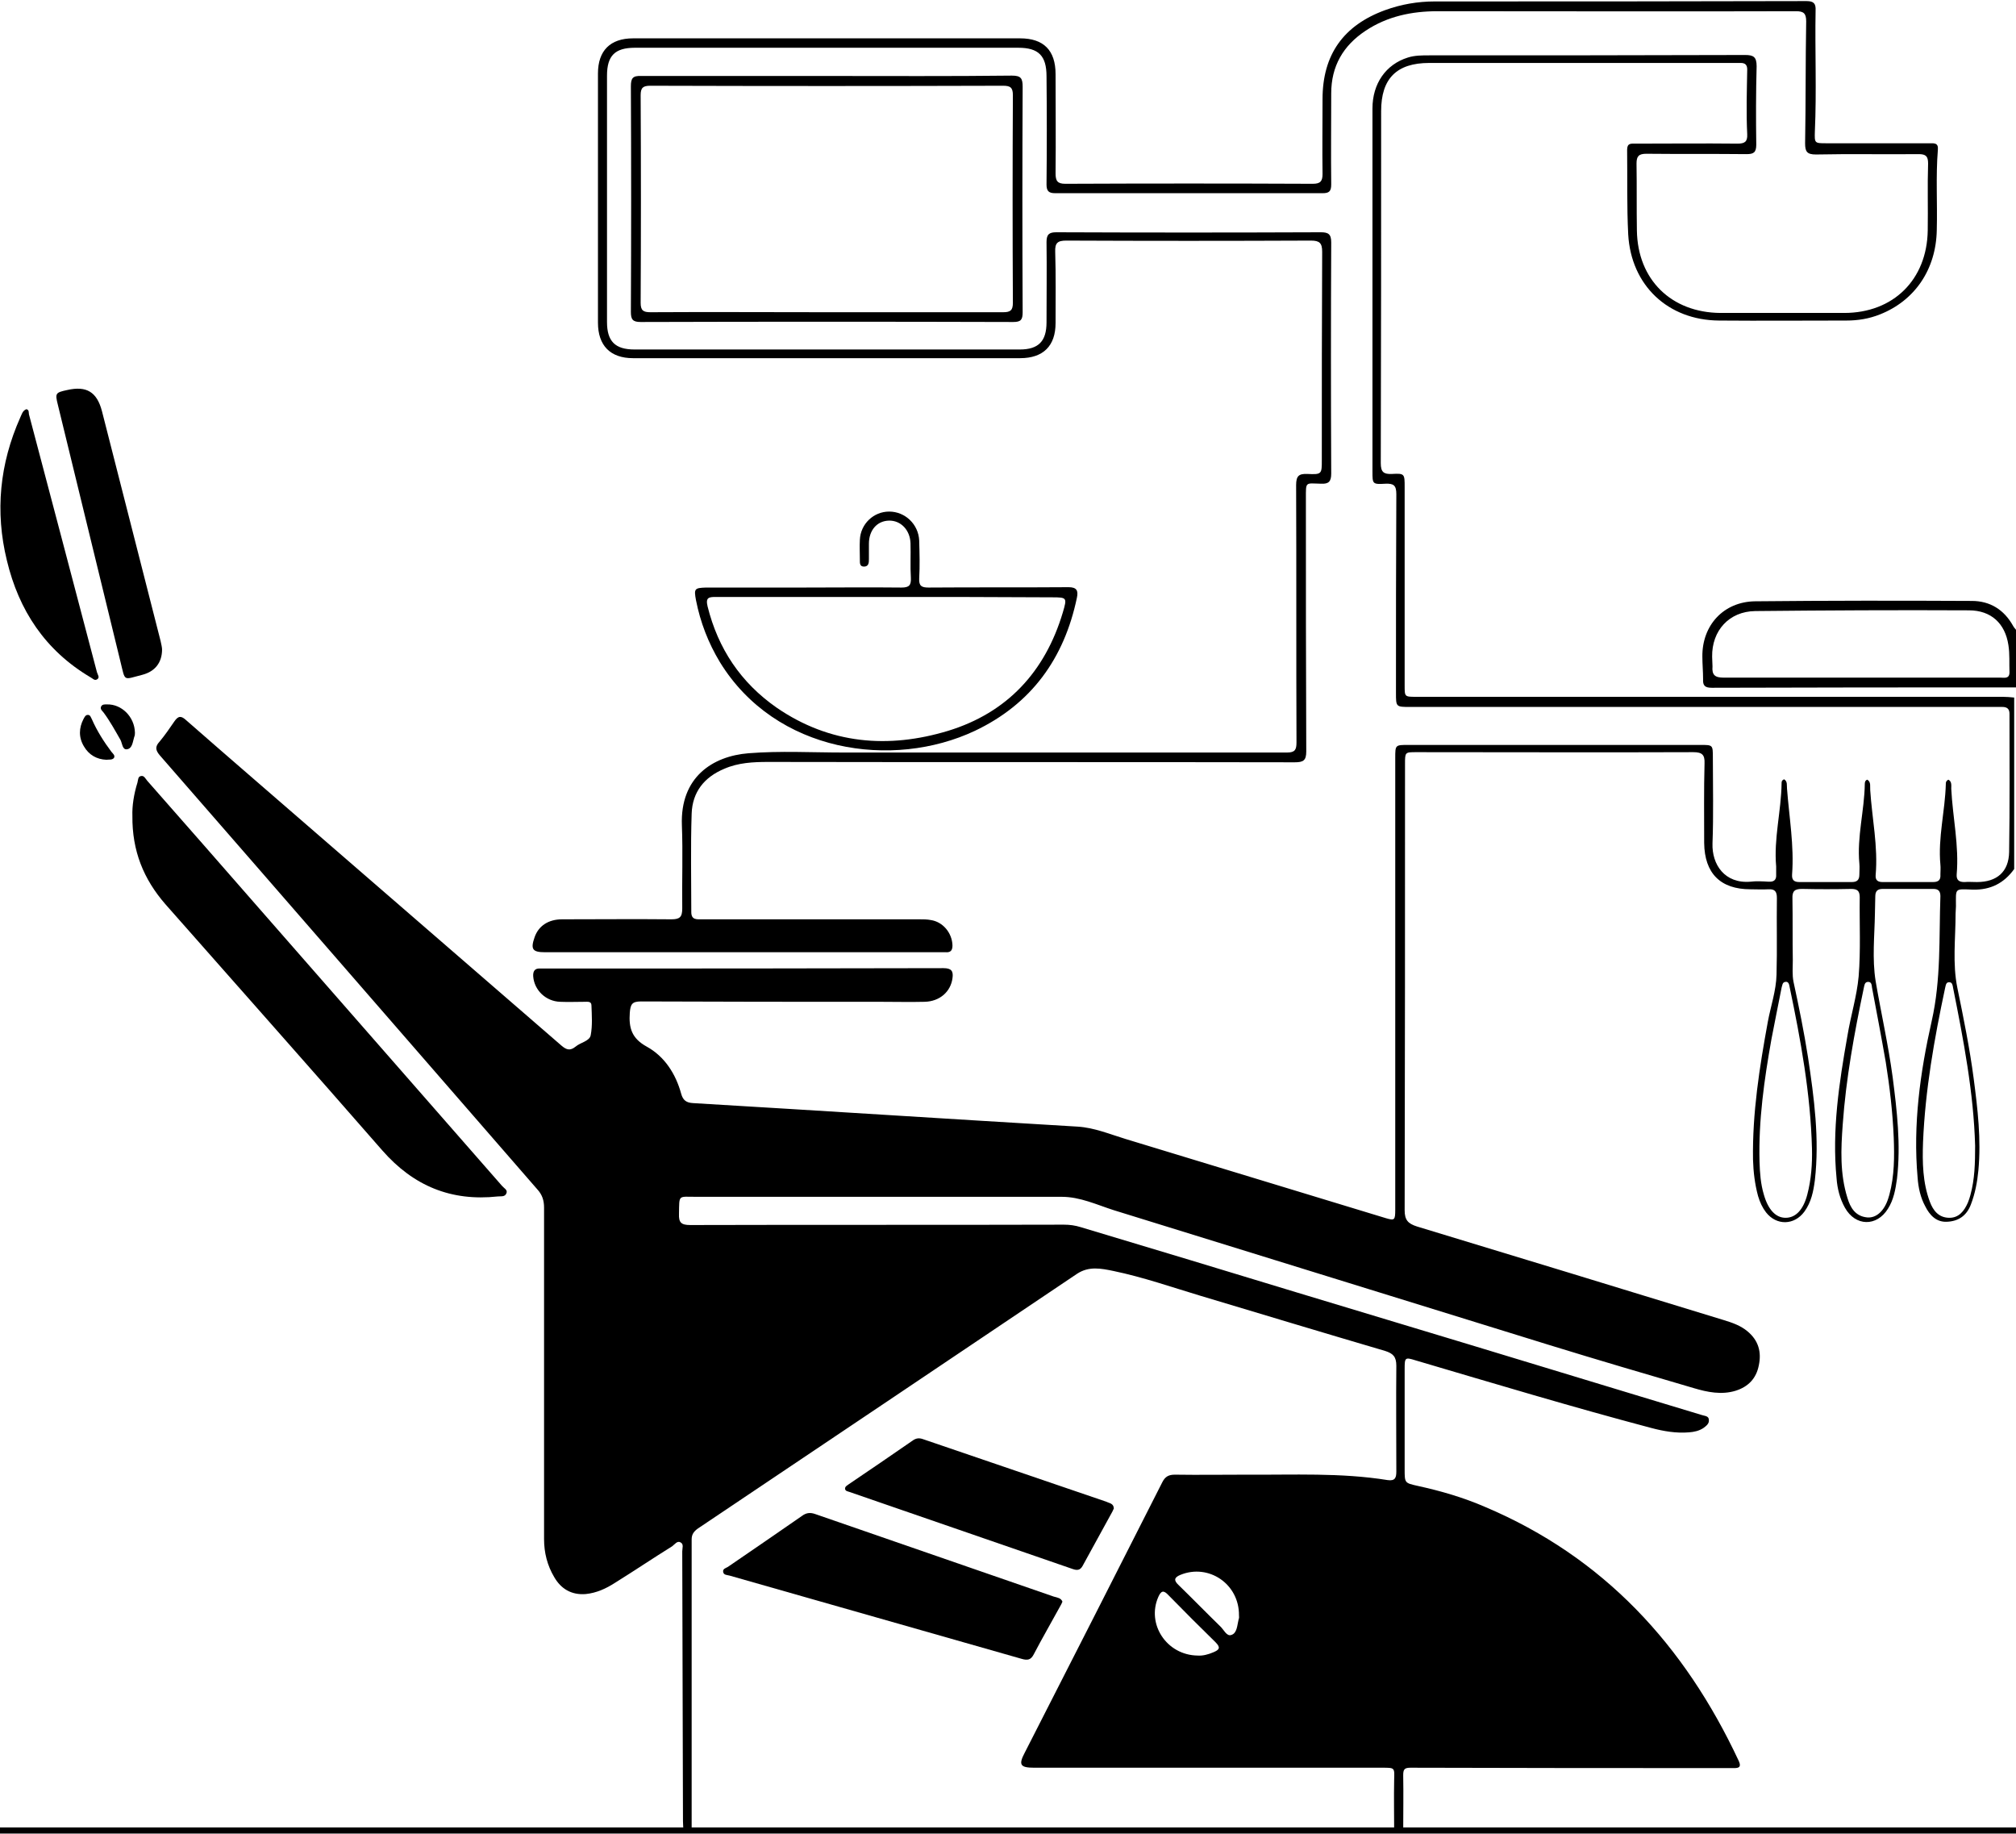
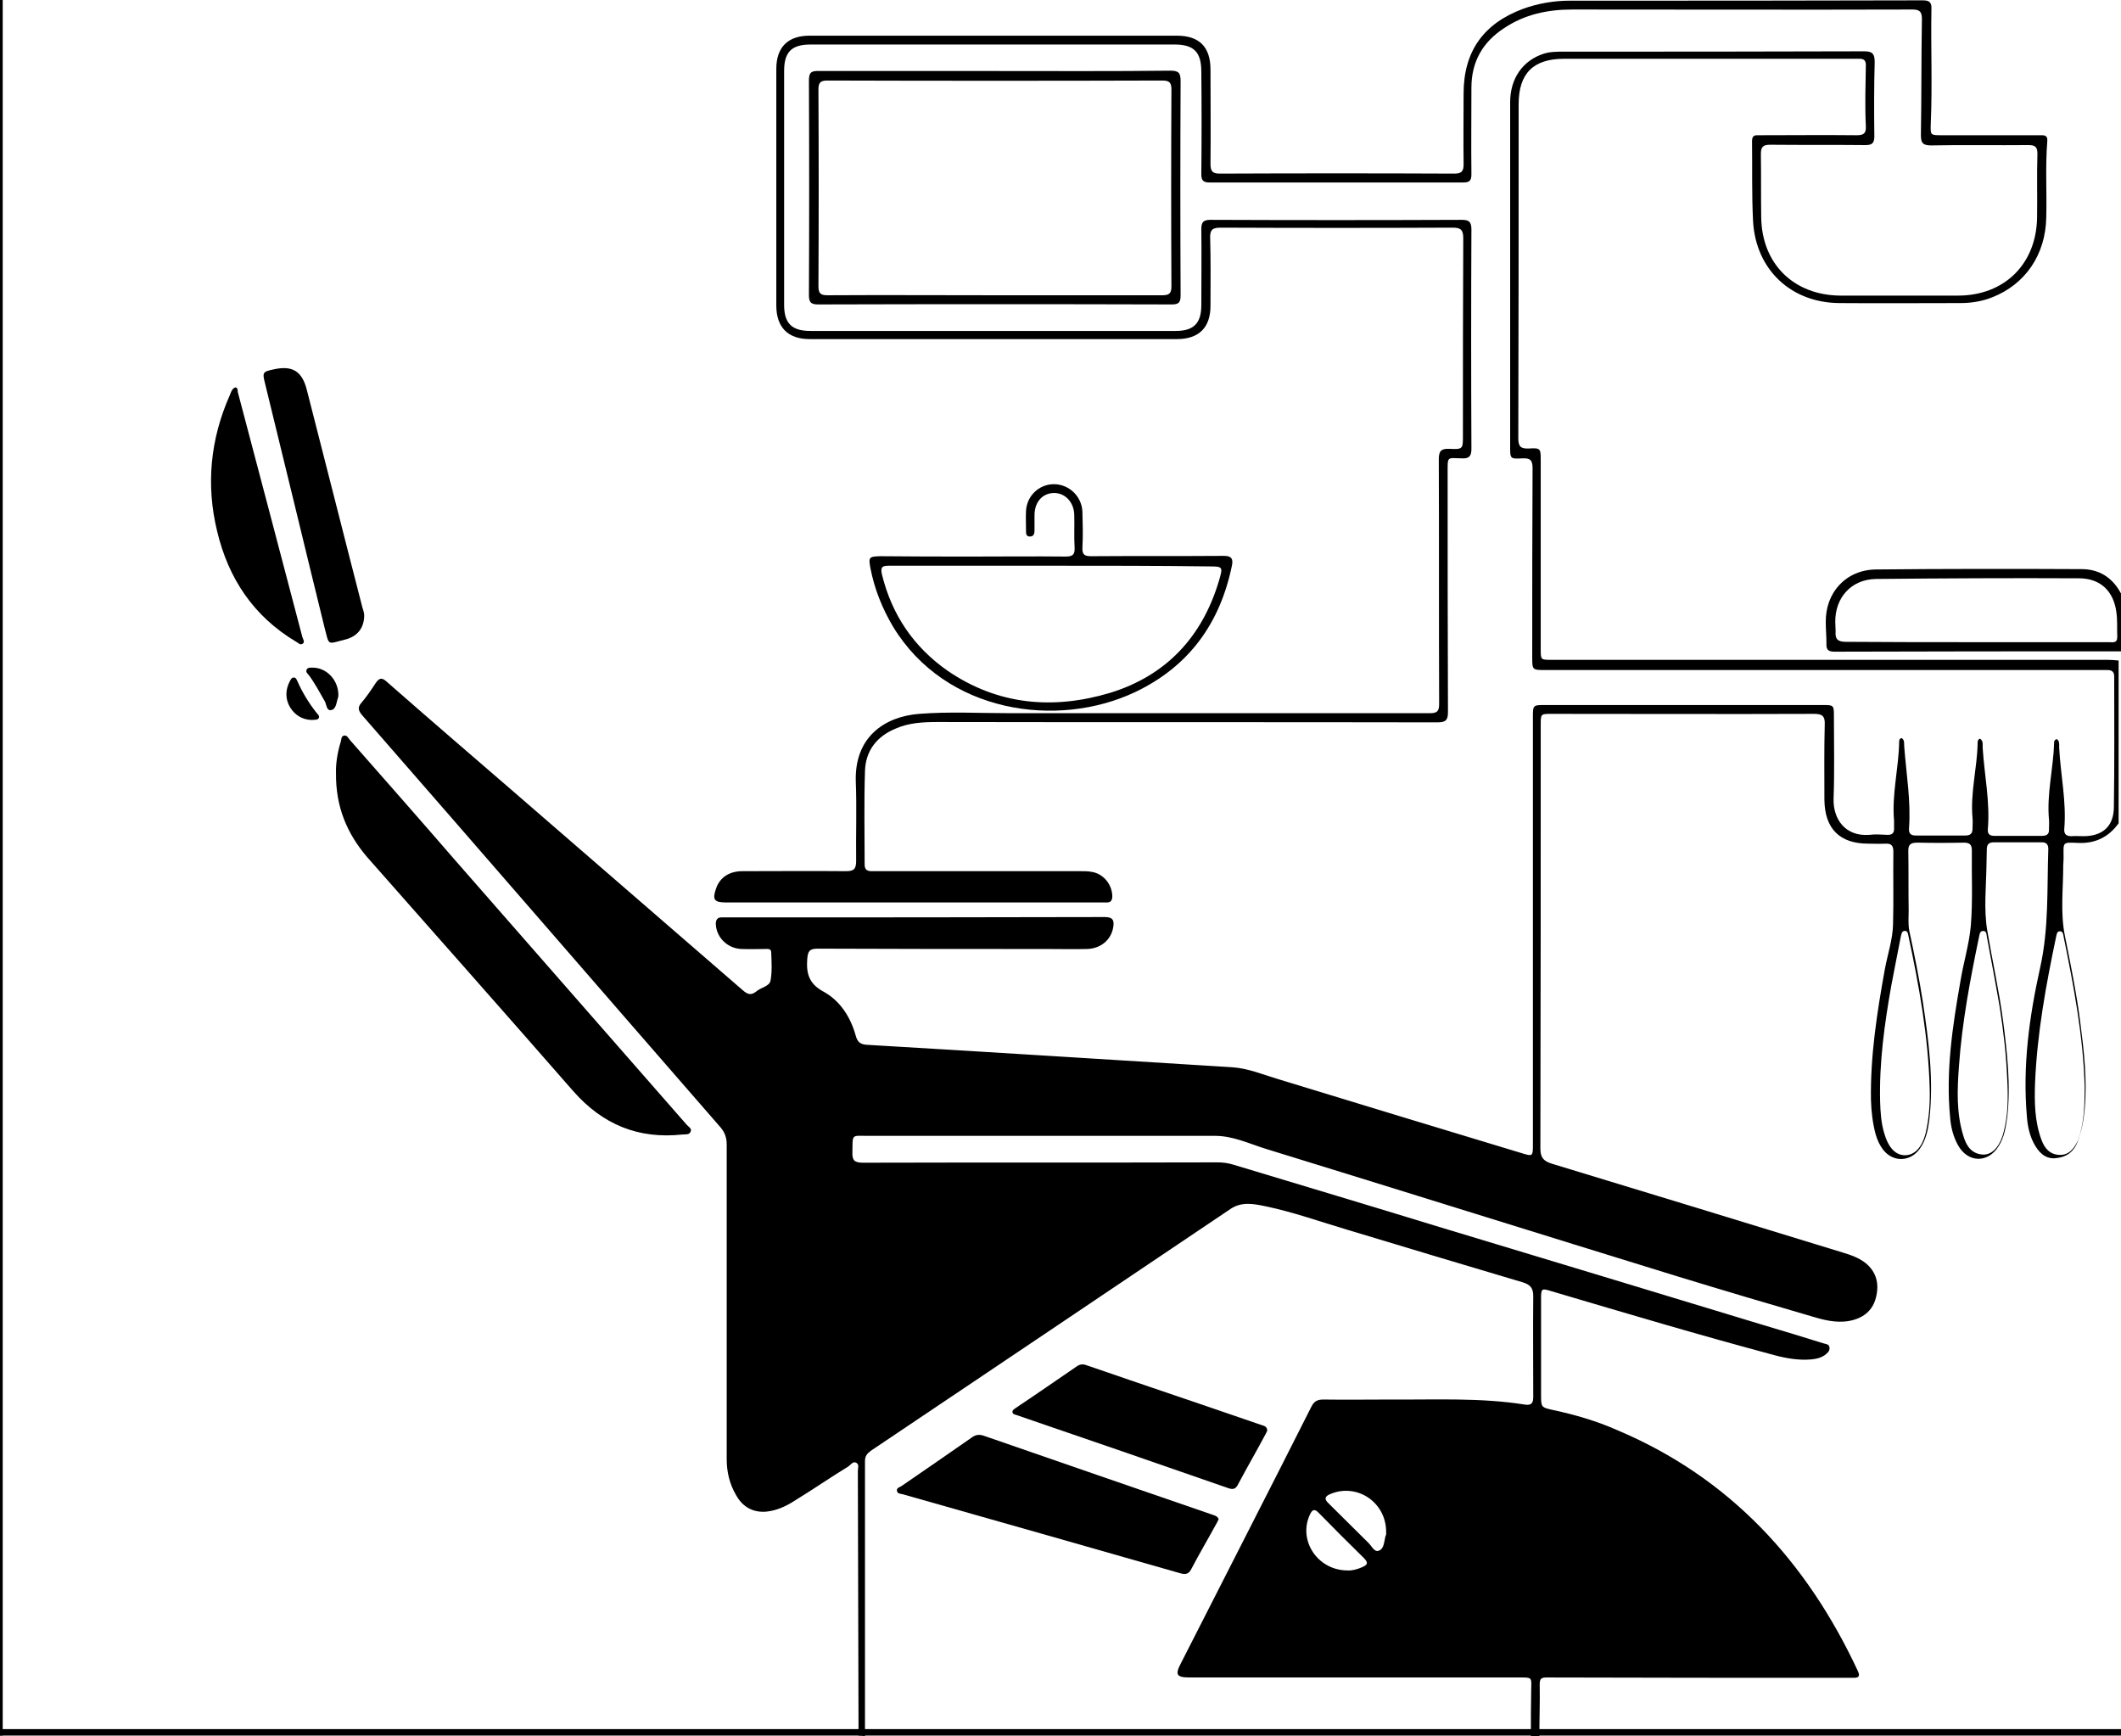
- <svg xmlns="http://www.w3.org/2000/svg" version="1.1" id="Isolation_Mode" x="0px" y="0px" viewBox="0 0 557.3 506.8" style="enable-background:new 0 0 557.3 506.8;" xml:space="preserve">
+ <svg xmlns="http://www.w3.org/2000/svg" version="1.1" id="Isolation_Mode" x="0px" y="0px" viewBox="0 0 624.3 510.8" style="enable-background:new 0 0 624.3 510.8;" xml:space="preserve">
  <g>
    <g>
      <g>
-         <path d="M189,506.4c-0.1-1-0.2-2-0.2-3c-0.1-24.9-0.1-49.7-0.2-74.6c0-0.9,0.5-2-0.5-2.5c-0.9-0.5-1.6,0.6-2.3,1.1     c-5.3,3.3-10.5,6.8-15.8,10.1c-2.5,1.6-5.1,2.8-8.1,3.1c-3.9,0.3-6.8-1.4-8.7-4.7c-1.9-3.2-2.8-6.7-2.8-10.5c0-30.5,0-61,0-91.6     c0-2-0.5-3.6-1.9-5.1c-34.8-40-69.5-80-104.3-119.9c-1.2-1.4-1.4-2.4-0.1-3.8c1.5-1.8,2.8-3.7,4.1-5.6c1.1-1.6,1.9-1.6,3.3-0.3     c12.1,10.6,24.2,21,36.4,31.6c22.4,19.4,44.9,38.9,67.3,58.3c1.4,1.2,2.4,1.5,3.9,0.3c1.4-1.2,3.9-1.5,4.2-3.2     c0.5-2.6,0.3-5.5,0.2-8.2c0-1.2-1.1-1-1.9-1c-2.2,0-4.5,0.1-6.7,0c-4-0.1-7.2-3.2-7.5-7c-0.1-1.4,0.4-2.3,1.9-2.2     c0.7,0,1.5,0,2.2,0c36.4,0,72.9,0,109.3-0.1c2.2,0,2.8,0.8,2.5,2.8c-0.5,3.7-3.5,6.4-7.7,6.5c-4,0.1-8,0-12,0     c-22.1,0-44.2,0-66.4-0.1c-2.5,0-2.9,0.8-3.1,3.1c-0.3,4.2,0.5,7.1,4.7,9.4c4.9,2.7,8,7.5,9.5,13c0.5,1.8,1.4,2.5,3.3,2.6     c35.4,2.1,70.9,4.4,106.3,6.5c4.7,0.3,8.9,2.1,13.2,3.4c24,7.3,48,14.6,72,21.9c2.4,0.7,2.6,0.6,2.6-2.4c0-41.6,0-83.2,0-124.8     c0-3.6,0-3.6,3.6-3.6c26.9,0,53.9,0,80.8,0c3.4,0,3.4,0,3.4,3.5c0,7.9,0.2,15.8-0.1,23.7c-0.2,5.9,3.4,11.2,10.5,10.6     c1.6-0.2,3.3-0.1,5,0c1.5,0.1,2.2-0.5,2.1-2c0-0.7,0-1.5,0-2.2c-0.7-7.7,1.4-15.3,1.5-23c0-0.4,0-0.8,0.7-1.1     c1,0.6,0.7,1.7,0.8,2.6c0.6,7.9,2,15.8,1.4,23.7c-0.1,1.5,0.5,2.1,2,2.1c4.8,0,9.6,0,14.5,0c1.5,0,2.1-0.6,2.1-2.1c0-1,0.1-2,0-3     c-0.7-7.4,1.4-14.7,1.5-22c0-0.5,0.1-1,0.7-1.2c1.1,0.7,0.7,1.9,0.8,2.9c0.5,7.8,2.2,15.6,1.5,23.5c-0.1,1.4,0.6,1.9,1.9,1.9     c4.7,0,9.3,0,14,0c1.6,0,2.1-0.7,2-2.1c0-0.9,0.1-1.8,0-2.7c-0.7-7.5,1.3-14.8,1.5-22.3c0-0.4,0-0.8,0.7-1.2     c1,0.5,0.8,1.6,0.8,2.5c0.4,7.9,2.2,15.8,1.5,23.7c-0.1,1.5,0.6,2.1,2.1,2.1c1.2-0.1,2.3,0,3.5,0c5.5,0,8.8-2.8,8.9-8.3     c0.2-12.7,0.1-25.4,0.1-38.2c0-1.4-0.7-1.9-2-1.9c-1,0-2,0-3,0c-53.6,0-107.1,0-160.7,0c-3.9,0-3.9,0-3.9-3.9     c0-18.3,0-36.6,0.1-54.9c0-2.4-0.7-3-3-2.9c-3.6,0.2-3.6,0.1-3.6-3.4c0-33.4,0-66.9,0-100.3c0-6.9,3.7-12.2,9.8-14.1     c1.9-0.6,3.9-0.6,5.9-0.6c29.1,0,58.2,0,87.3-0.1c2.3,0,3.2,0.5,3.2,3.1c-0.2,7.2-0.2,14.5-0.1,21.7c0,2.2-0.8,2.6-2.7,2.6     c-9.2-0.1-18.5,0-27.7-0.1c-2.1,0-2.7,0.7-2.7,2.7c0.1,6.2,0,12.3,0.1,18.5c0.2,13.6,9.5,22.7,23.1,22.8c11.4,0,22.8,0,34.2,0     c13.6,0,22.9-9.2,23.1-22.8c0.1-6.2-0.1-12.3,0.1-18.5c0-2-0.6-2.6-2.6-2.6c-9.5,0.1-19-0.1-28.4,0.1c-2.5,0-3-0.8-3-3.1     c0.2-11.2,0.1-22.4,0.3-33.7c0-2.2-0.7-2.8-2.8-2.8c-33,0.1-66,0-99.1,0c-7.1,0-13.9,1.4-19.9,5.4c-6.2,4.1-9.5,9.8-9.5,17.3     c0,8.4-0.1,16.8,0,25.2c0,1.9-0.6,2.4-2.4,2.4c-24.6,0-49.2,0-73.9,0c-1.8,0-2.4-0.6-2.4-2.4c0.1-10,0.1-20,0-29.9     c0-5.7-2.2-7.9-7.8-7.9c-35.3,0-70.7,0-106,0c-5.5,0-7.7,2.2-7.7,7.7c0,22.7,0,45.4,0,68.1c0,5.3,2.2,7.6,7.6,7.6     c35.5,0,71,0,106.5,0c5.2,0,7.4-2.3,7.4-7.5c0-7.4,0.1-14.8,0-22.2c0-2.1,0.7-2.7,2.7-2.7c24.4,0.1,48.7,0.1,73.1,0     c2.1,0,2.9,0.5,2.9,2.8c-0.1,21.3-0.1,42.6,0,63.9c0,2.2-0.7,2.9-2.8,2.8c-4.4-0.1-4.2-0.7-4.2,4.1c0,23.3,0,46.6,0.1,69.9     c0,2.5-0.8,3-3.2,3c-48.5-0.1-97,0-145.5-0.1c-4.2,0-8.3,0.2-12.2,1.9c-5.5,2.3-8.8,6.4-9,12.4c-0.3,9.1-0.1,18.1-0.1,27.2     c0,2.2,1.5,2,2.9,2c20,0,40.1,0,60.1,0c1.1,0,2.2,0,3.2,0.2c3.4,0.5,5.9,3.6,6,7c0,1.4-0.5,2-1.9,1.9c-1.2,0-2.5,0-3.7,0     c-35.7,0-71.4,0-107,0c-3.5,0-4.1-0.8-2.9-4.2c1.1-3.1,3.8-4.9,7.6-4.9c10.1,0,20.1-0.1,30.2,0c2.3,0,3-0.6,3-3     c-0.1-7.6,0.2-15.3-0.1-23c-0.5-13.3,8.5-19.1,18.4-19.9c8.8-0.7,17.6-0.2,26.4-0.2c40.8,0,81.7,0,122.5,0c2.2,0,2.6-0.8,2.6-2.8     c-0.1-23.7,0-47.4-0.1-71.1c0-2.5,0.7-3.2,3.1-3.1c4,0.2,4,0,4-3.8c0-19.2,0-38.4,0.1-57.6c0-2.4-0.7-3.1-3.1-3.1     c-22.5,0.1-45.1,0.1-67.6,0c-2.4,0-3.2,0.6-3.1,3.1c0.2,6.6,0.1,13.1,0.1,19.7c0,6.3-3.4,9.7-9.8,9.7c-35.7,0-71.4,0-107,0     c-6.3,0-9.7-3.5-9.7-9.8c0-23,0-45.9,0-68.9c0-6.3,3.4-9.7,9.7-9.7c35.7,0,71.4,0,107,0c6.5,0,9.8,3.3,9.8,9.9     c0,9.1,0.1,18.3,0,27.4c0,2.1,0.5,2.9,2.7,2.9c22.8-0.1,45.6-0.1,68.4,0c2.1,0,2.7-0.7,2.7-2.7c-0.1-6.9,0-13.8,0-20.7     c0-12.3,5.8-20.4,17.3-24.6c4.4-1.6,9-2.4,13.7-2.4c34.3,0,68.5,0,102.8-0.1c2,0,2.6,0.7,2.5,2.6c-0.2,11.1,0.3,22.3-0.2,33.4     c-0.1,3.3-0.1,3.3,3.2,3.3c9.5,0,19,0,28.4,0c1.3,0,2.6-0.2,2.4,1.8c-0.6,7.4-0.1,14.8-0.3,22.2c-0.2,10.9-6.1,19.5-15.7,23.3     c-3,1.2-6.1,1.7-9.3,1.7c-11.7,0-23.5,0.1-35.2,0c-14.1-0.1-24.3-9.7-25.1-23.8c-0.4-7.8-0.2-15.6-0.3-23.4     c0-1.9,1.1-1.7,2.3-1.7c9.4,0,18.8-0.1,28.2,0c2,0,2.8-0.5,2.7-2.6c-0.3-6-0.1-12,0-17.9c0-1.3-0.6-1.8-1.8-1.8c-0.5,0-1,0-1.5,0     c-28.2,0-56.4,0-84.6,0c-9,0-13.3,4.3-13.3,13.3c0,32.4,0,64.9-0.1,97.3c0,2.5,0.8,3.1,3.1,3c3.5-0.2,3.5,0,3.5,3.6     c0,18.3,0,36.6,0,54.9c0,3.1,0,3.1,3.2,3.1c27.4,0,54.9,0,82.3,0c26.6,0,53.2,0,79.8,0c1.1,0,2.1,0.1,3.2,0.2     c0,15.8,0,31.6,0,47.4c-2.8,3.9-6.5,5.8-11.4,5.7c-5.2-0.2-4.7-0.5-4.7,4.6c0,0.7-0.1,1.3-0.1,2c0,6.9-0.9,13.8,0.5,20.6     c1.7,8.3,3.4,16.6,4.5,25c1.1,8.4,2.1,16.8,1.3,25.4c-0.3,3.2-0.9,6.4-2.1,9.5c-1.2,3.1-3.5,4.6-6.7,4.7     c-2.9,0.1-4.7-1.9-5.9-4.3c-1.3-2.4-1.9-5.1-2.1-7.9c-1.3-14.7,0.7-29.1,3.9-43.3c2.6-11.5,2-23,2.4-34.5c0-1.3-0.5-2-1.9-2     c-4.7,0-9.3,0-14,0c-1.5,0-2.1,0.6-2.1,2.1c0,1.6-0.1,3.2-0.1,4.7c-0.1,6.2-0.8,12.5,0.2,18.7c1.5,8.8,3.5,17.6,4.7,26.5     c1.2,9.3,2.3,18.7,1.2,28.1c-0.4,2.9-0.9,5.8-2.5,8.3c-3.1,5-9,4.9-11.9-0.3c-1.4-2.5-2.1-5.3-2.3-8.1c-1.3-13.3,0.7-26.4,3-39.4     c0.9-5.5,2.6-10.9,3.1-16.4c0.6-7.3,0.2-14.6,0.3-21.9c0-1.8-0.7-2.3-2.4-2.3c-4.5,0.1-9,0.1-13.5,0c-2,0-2.8,0.5-2.7,2.7     c0.1,5.7,0,11.3,0.1,17c0,2-0.2,4,0.2,6c1.5,6.9,2.9,13.8,4,20.8c1.7,11.3,3.2,22.6,1.9,34c-0.4,3.1-1,6.1-2.9,8.7     c-2.8,3.8-7.7,3.9-10.6,0.2c-1-1.3-1.7-2.8-2.2-4.5c-0.9-3.3-1.3-6.7-1.4-10.1c-0.2-12.9,1.8-25.5,4.1-38.1     c0.8-4.3,2.3-8.6,2.4-13c0.2-7.1,0-14.1,0.1-21.2c0-1.7-0.5-2.5-2.3-2.4c-1.7,0.1-3.3,0-5,0c-8.3,0-12.7-4.4-12.8-12.8     c0-7.3-0.1-14.6,0.1-22c0.1-2.4-0.7-3.1-3.1-3.1c-25.5,0.1-51.1,0-76.6,0c-3.1,0-3.1,0-3.1,3.3c0,41.1,0,82.2-0.1,123.3     c0,2.7,0.9,3.7,3.4,4.5c28.3,8.6,56.6,17.2,84.9,25.9c2.3,0.7,4.6,1.5,6.5,3.1c3,2.5,3.9,5.7,3.1,9.4c-0.7,3.6-2.9,5.9-6.4,7     c-3.9,1.2-7.8,0.4-11.5-0.7c-13.3-3.9-26.6-7.8-39.9-11.9c-40.2-12.4-80.3-24.9-120.5-37.3c-4.7-1.5-9.3-3.7-14.4-3.7     c-33.7,0-67.4,0-101.1,0c-5,0-4.6-0.7-4.7,4.7c-0.1,2.4,0.6,3.1,3.1,3.1c34.4-0.1,68.9,0,103.3-0.1c1.6,0,3.1,0.2,4.7,0.7     c20,6,39.9,12,59.9,18.1c31.5,9.5,63,19,94.5,28.6c5.7,1.7,11.5,3.5,17.2,5.2c0.8,0.3,2,0.2,2,1.4c0.1,1-0.7,1.6-1.5,2.2     c-1.2,0.8-2.6,1.1-4,1.2c-3.5,0.3-7-0.3-10.4-1.2c-21.9-5.8-43.5-12.3-65.2-18.7c-2.9-0.9-3-0.8-3,2.4c0,9.2,0,18.5,0,27.7     c0,3.8,0,3.8,3.6,4.6c6.4,1.4,12.6,3.2,18.6,5.8c32.9,13.9,55.2,38.3,70.1,70.1c1.1,2.3-0.5,2.1-1.9,2.1c-29.6,0-59.2,0-88.8-0.1     c-1.7,0-2,0.5-2,2.1c0.1,5.2,0,10.5,0,15.7c-0.8,0-1.7,0-2.5,0c0-4.8-0.1-9.6,0-14.5c0.1-3.3,0.2-3.3-3.2-3.3     c-32.1,0-64.2,0-96.3,0c-3.9,0-4.4-0.8-2.6-4.2c12.7-24.9,25.4-49.8,38-74.7c0.8-1.6,1.8-2.1,3.5-2.1c6.6,0.1,13.1,0,19.7,0     c13,0.1,26.1-0.6,39.1,1.5c2.1,0.3,2.4-0.7,2.4-2.4c0-9.7-0.1-19.5,0-29.2c0-2.5-0.9-3.4-3.1-4.1c-17-5-33.9-10.1-50.9-15.2     c-8-2.4-16-5.2-24.2-6.9c-3.4-0.7-6.8-1.4-10.1,0.8c-34.9,23.5-69.8,46.9-104.8,70.4c-1.1,0.8-1.7,1.6-1.7,3     c0,26.9,0,53.9,0,80.8C190.6,506.4,189.8,506.4,189,506.4z M500.9,317.5c-0.4-15.2-3.1-30-6.2-44.8c-0.1-0.6-0.3-1.5-1.2-1.3     c-0.8,0.1-0.8,1-1,1.6c-0.9,4.7-1.9,9.4-2.8,14.2c-2,11.2-3.6,22.5-3.3,33.9c0.1,3.1,0.3,6.1,1.2,9.1c1.2,4.2,3.3,6.4,6,6.4     c2.8,0,4.9-2.2,6-6.4C500.7,326,501,321.7,500.9,317.5z M523.5,314.4c-0.3-7-1.1-13.9-2.2-20.8c-1.2-6.9-2.5-13.7-3.8-20.6     c-0.1-0.7-0.1-1.7-1.2-1.6c-0.9,0.1-0.9,1-1.1,1.8c-2.6,12.4-4.9,24.9-5.8,37.6c-0.5,6.8-0.8,13.6,1.3,20.3     c0.8,2.7,2.2,5.1,5.5,5.4c2.5,0.2,4.7-1.8,5.8-5.3c0.1-0.3,0.2-0.6,0.3-1C523.7,325,523.7,319.7,523.5,314.4z M546,316.7     c-0.4-14.6-3.2-29.2-6.1-43.7c-0.1-0.6-0.2-1.5-1-1.5c-1-0.1-1,0.9-1.2,1.6c-3,14.1-5.5,28.2-6.1,42.6     c-0.2,5.6-0.1,11.2,1.9,16.5c0.9,2.4,2.4,4.3,5.2,4.4c2.8,0.1,4.3-1.9,5.3-4.2c0.3-0.7,0.5-1.4,0.7-2.1     C545.9,325.9,546,321.5,546,316.7z M342.5,446.5c0.1-8.7-8.4-14.4-16.2-11.2c-1.7,0.7-1.9,1.5-0.5,2.8c3.9,3.8,7.6,7.6,11.5,11.4     c1,0.9,1.8,2.9,3.1,2.4c1.6-0.5,1.6-2.7,2-4.3C342.6,447.2,342.5,446.7,342.5,446.5z M331.1,457.6c1.4,0.1,2.9-0.3,4.3-0.9     c1.7-0.7,2.1-1.3,0.6-2.8c-4.4-4.3-8.7-8.6-13-13c-1.3-1.4-2-1.3-2.8,0.5C316.9,448.9,322.5,457.5,331.1,457.6z" />
-         <path d="M557.3,190c-28,0-56,0-84.1,0.1c-1.9,0-2.5-0.6-2.4-2.4c0-2.1-0.2-4.2-0.2-6.2c-0.1-8.7,5.9-15.2,14.6-15.3     c20-0.2,39.9-0.2,59.9-0.1c5,0,8.9,2.4,11.4,6.9c0.2,0.4,0.6,0.8,0.9,1.2C557.3,179.4,557.3,184.7,557.3,190z M514.6,187.3     c12.8,0,25.6,0,38.4,0c1.1,0,2.5,0.4,2.5-1.5c-0.1-2.5,0.1-5-0.3-7.5c-0.9-6-4.8-9.6-10.9-9.6c-19.7-0.1-39.4,0-59.1,0.2     c-7.2,0.1-12,5.4-11.9,12.6c0,0.9,0.1,1.8,0.1,2.7c-0.2,2.4,0.7,3.1,3.1,3.1C489.2,187.3,501.9,187.3,514.6,187.3z" />
-         <path d="M36.6,225.5c-0.1-2.7,0.4-6,1.4-9.2c0.2-0.7,0.1-1.7,1-1.8c0.8-0.2,1.2,0.7,1.7,1.3c10.2,11.6,20.4,23.2,30.6,34.9     c22.5,25.7,45,51.4,67.5,77.1c0.5,0.6,1.6,1.1,1.2,2c-0.4,1.1-1.5,0.8-2.4,0.9c-12.9,1.4-23.3-2.9-31.9-12.7     c-19.9-22.8-40-45.4-60-68.1C39.7,243,36.5,235.2,36.6,225.5z" />
-         <path d="M228.6,21c17,0,34.1,0.1,51.1-0.1c2.5,0,3,0.7,3,3.1c-0.1,20.8-0.1,41.6,0,62.3c0,2.1-0.5,2.7-2.6,2.7     c-34.3-0.1-68.7-0.1-103,0c-2.2,0-2.7-0.7-2.7-2.8c0.1-20.8,0.1-41.6,0-62.3c0-2.3,0.5-3,2.9-2.9C194.4,21,211.5,21,228.6,21z      M228.4,86.3c16.3,0,32.6,0,48.9,0c2,0,2.7-0.5,2.7-2.6c-0.1-19.1-0.1-38.2,0-57.4c0-2.1-0.7-2.6-2.7-2.6     c-32.5,0.1-65,0.1-97.5,0c-2,0-2.7,0.5-2.7,2.6c0.1,19.1,0.1,38.2,0,57.4c0,2.1,0.7,2.6,2.7,2.6C196,86.2,212.2,86.3,228.4,86.3z     " />
-         <path d="M44.8,179.5c0,3.7-2,6.1-5.4,7c-5.5,1.4-4.7,2-6.1-3.6c-5.8-23.7-11.5-47.3-17.3-71c-0.8-3.2-0.7-3.4,2.6-4.1     c5.3-1.2,8.2,0.5,9.6,5.9c5.4,21.2,10.8,42.4,16.2,63.5C44.6,178.1,44.8,179,44.8,179.5z" />
-         <path d="M7.3,113.1c0.8,0.2,0.6,0.9,0.7,1.4c3,11.2,5.9,22.5,8.9,33.7c3.3,12.5,6.6,25.1,9.9,37.6c0.2,0.7,0.9,1.5,0,2     c-0.7,0.4-1.2-0.3-1.8-0.6c-12.5-7.4-19.8-18.5-23.1-32.3c-3.3-13.5-2-26.7,3.7-39.5C6,114.6,6.2,113.5,7.3,113.1z" />
-         <path d="M222,162.4c9.1,0,18.1-0.1,27.2,0c2.1,0,2.7-0.6,2.6-2.7c-0.2-3.2,0-6.3-0.1-9.5c-0.1-3.7-2.7-6.4-6-6.3     c-3.3,0.1-5.5,2.7-5.5,6.4c0,1.4,0,2.8,0,4.2c0,0.9,0,2-1.2,2.1c-1.4,0.1-1.3-1-1.3-1.9c0-1.8-0.1-3.7,0-5.5     c0.2-4.4,3.8-7.8,8.1-7.8c4.4,0,8.1,3.5,8.3,8c0.1,3.5,0.2,7,0,10.5c-0.1,2.1,0.7,2.5,2.6,2.5c12.9-0.1,25.8,0,38.7-0.1     c2.3,0,2.7,1,2.3,2.9c-3.5,16.8-12.6,29.4-28.2,36.8c-22.7,10.7-55.1,6.1-70.5-19c-3.2-5.3-5.4-11-6.6-17.1     c-0.6-3.2-0.4-3.4,2.8-3.5C204.2,162.4,213.1,162.4,222,162.4z M244.8,165c-15.6,0-31.2,0-46.9,0c-1.9,0-2.9,0.1-2.3,2.6     c2.9,11.7,9.2,21.1,19.1,28c14.7,10.1,30.9,11.4,47.4,6.4c16.3-5,26.8-16.3,31.7-32.7c1.2-4.1,1.2-4.2-3-4.2     C275.6,165,260.2,165,244.8,165z" />
-         <path d="M37.3,202.5c0,0.3,0,0.8-0.2,1.2c-0.4,1.3-0.5,3.2-2,3.4c-1.3,0.2-1.3-1.7-1.8-2.6c-1.5-2.6-2.9-5.2-4.7-7.6     c-0.3-0.4-0.9-0.8-0.7-1.5c0.3-0.8,1.1-0.7,1.7-0.7C33.6,194.6,37.2,198.1,37.3,202.5z" />
-         <path d="M29.4,210c-2.6-0.1-4.8-1.3-6.2-3.7c-1.5-2.5-1.4-5.1-0.1-7.6c0.3-0.5,0.5-1.1,1.2-1.1c0.7,0,0.8,0.7,1.1,1.2     c1.4,3.2,3.3,6.2,5.4,9c0.4,0.5,1.1,1,0.7,1.7C31,210.1,30.2,209.9,29.4,210z" />
-         <path d="M293.7,442.7c-0.2,0.5-0.4,0.9-0.7,1.4c-2.4,4.4-4.9,8.7-7.2,13.1c-0.8,1.6-1.7,1.8-3.4,1.3c-26.9-7.7-53.8-15.3-80.7-23     c-0.7-0.2-1.7-0.1-1.8-1.1c-0.1-0.8,0.8-1,1.3-1.3c6.9-4.7,13.7-9.4,20.5-14.1c1.2-0.9,2.3-1,3.7-0.5c22,7.6,44,15.2,65.9,22.8     C292.4,441.6,293.3,441.7,293.7,442.7z" />
-         <path d="M307.9,417c-0.2,0.3-0.3,0.7-0.5,1c-2.6,4.8-5.3,9.6-7.9,14.4c-0.6,1.2-1.2,1.9-2.9,1.3c-20.5-7.1-41.1-14.2-61.7-21.3     c-0.5-0.2-1.2-0.2-1.3-0.9c0-0.7,0.6-0.9,1.1-1.3c5.9-4,11.8-8,17.7-12.1c0.9-0.6,1.7-0.7,2.8-0.3c16.9,5.8,33.8,11.5,50.7,17.3     C306.6,415.5,307.9,415.5,307.9,417z" />
+         <path d="M252.7,510.8c-0.1-1,0-1.4,0-2.4c-0.1-25.2-0.1-50.2-0.2-75.4c0-0.9,0.5-2-0.5-2.5c-0.9-0.5-1.6,0.6-2.3,1.1     c-5.4,3.3-10.6,6.9-16,10.2c-2.5,1.6-5.2,2.8-8.2,3.1c-3.9,0.3-6.9-1.4-8.8-4.8c-1.9-3.2-2.8-6.8-2.8-10.6c0-30.8,0-61.6,0-92.6     c0-2-0.5-3.6-1.9-5.2c-35.2-40.4-70.2-80.9-105.4-121.2c-1.2-1.4-1.4-2.4-0.1-3.8c1.5-1.8,2.8-3.7,4.1-5.7     c1.1-1.6,1.9-1.6,3.3-0.3c12.2,10.7,24.4,21.2,36.8,31.9c22.6,19.6,45.4,39.3,68,58.9c1.4,1.2,2.4,1.5,3.9,0.3     c1.4-1.2,3.9-1.5,4.2-3.2c0.5-2.6,0.3-5.6,0.2-8.3c0-1.2-1.1-1-1.9-1c-2.2,0-4.5,0.1-6.8,0c-4-0.1-7.3-3.2-7.6-7.1     c-0.1-1.4,0.4-2.3,1.9-2.2c0.7,0,1.5,0,2.2,0c36.8,0,73.7,0,110.4-0.1c2.2,0,2.8,0.8,2.5,2.8c-0.5,3.7-3.5,6.5-7.8,6.6     c-4,0.1-8.1,0-12.1,0c-22.3,0-44.7,0-67.1-0.1c-2.5,0-2.9,0.8-3.1,3.1c-0.3,4.2,0.5,7.2,4.7,9.5c5,2.7,8.1,7.6,9.6,13.1     c0.5,1.8,1.4,2.5,3.3,2.6c35.8,2.1,71.6,4.4,107.4,6.6c4.7,0.3,9,2.1,13.3,3.4c24.2,7.4,48.5,14.8,72.7,22.1     c2.4,0.7,2.6,0.6,2.6-2.4c0-42,0-84.1,0-126.1c0-3.6,0-3.6,3.6-3.6c27.2,0,54.5,0,81.6,0c3.4,0,3.4,0,3.4,3.5c0,8,0.2,16-0.1,24     c-0.2,6,3.4,11.3,10.6,10.7c1.6-0.2,3.3-0.1,5.1,0c1.5,0.1,2.2-0.5,2.1-2c0-0.7,0-1.5,0-2.2c-0.7-7.8,1.4-15.5,1.5-23.2     c0-0.4,0-0.8,0.7-1.1c1,0.6,0.7,1.7,0.8,2.6c0.6,8,2,16,1.4,24c-0.1,1.5,0.5,2.1,2,2.1c4.8,0,9.7,0,14.6,0c1.5,0,2.1-0.6,2.1-2.1     c0-1,0.1-2,0-3c-0.7-7.5,1.4-14.9,1.5-22.2c0-0.5,0.1-1,0.7-1.2c1.1,0.7,0.7,1.9,0.8,2.9c0.5,7.9,2.2,15.8,1.5,23.8     c-0.1,1.4,0.6,1.9,1.9,1.9c4.7,0,9.4,0,14.1,0c1.6,0,2.1-0.7,2-2.1c0-0.9,0.1-1.8,0-2.7c-0.7-7.6,1.3-15,1.5-22.5     c0-0.4,0-0.8,0.7-1.2c1,0.5,0.8,1.6,0.8,2.5c0.4,8,2.2,16,1.5,24c-0.1,1.5,0.6,2.1,2.1,2.1c1.2-0.1,2.3,0,3.5,0     c5.6,0,8.9-2.8,9-8.4c0.2-12.8,0.1-25.7,0.1-38.6c0-1.4-0.7-1.9-2-1.9c-1,0-2,0-3,0c-54.2,0-108.2,0-162.4,0     c-3.9,0-3.9,0-3.9-3.9c0-18.5,0-37,0.1-55.5c0-2.4-0.7-3-3-2.9c-3.6,0.2-3.6,0.1-3.6-3.4c0-33.8,0-67.6,0-101.4     c0-7,3.7-12.3,9.9-14.3c1.9-0.6,3.9-0.6,6-0.6c29.4,0,58.8,0,88.2-0.1c2.3,0,3.2,0.5,3.2,3.1c-0.2,7.3-0.2,14.7-0.1,21.9     c0,2.2-0.8,2.6-2.7,2.6c-9.3-0.1-18.7,0-28-0.1c-2.1,0-2.7,0.7-2.7,2.7c0.1,6.3,0,12.4,0.1,18.7c0.2,13.7,9.6,22.9,23.3,23     c11.5,0,23,0,34.6,0c13.7,0,23.1-9.3,23.3-23c0.1-6.3-0.1-12.4,0.1-18.7c0-2-0.6-2.6-2.6-2.6c-9.6,0.1-19.2-0.1-28.7,0.1     c-2.5,0-3-0.8-3-3.1c0.2-11.3,0.1-22.6,0.3-34.1c0-2.2-0.7-2.8-2.8-2.8c-33.3,0.1-66.7,0-100.1,0c-7.2,0-14,1.4-20.1,5.5     c-6.3,4.1-9.6,9.9-9.6,17.5c0,8.5-0.1,17,0,25.5c0,1.9-0.6,2.4-2.4,2.4c-24.9,0-49.7,0-74.7,0c-1.8,0-2.4-0.6-2.4-2.4     c0.1-10.1,0.1-20.2,0-30.2c0-5.8-2.2-8-7.9-8c-35.7,0-71.4,0-107.1,0c-5.6,0-7.8,2.2-7.8,7.8c0,22.9,0,45.9,0,68.8     c0,5.4,2.2,7.7,7.7,7.7c35.9,0,71.7,0,107.6,0c5.3,0,7.5-2.3,7.5-7.6c0-7.5,0.1-15,0-22.4c0-2.1,0.7-2.7,2.7-2.7     c24.7,0.1,49.2,0.1,73.9,0c2.1,0,2.9,0.5,2.9,2.8c-0.1,21.5-0.1,43.1,0,64.6c0,2.2-0.7,2.9-2.8,2.8c-4.4-0.1-4.2-0.7-4.2,4.1     c0,23.5,0,47.1,0.1,70.6c0,2.5-0.8,3-3.2,3c-49-0.1-98,0-147-0.1c-4.2,0-8.4,0.2-12.3,1.9c-5.6,2.3-8.9,6.5-9.1,12.5     c-0.3,9.2-0.1,18.3-0.1,27.5c0,2.2,1.5,2,2.9,2c20.2,0,40.5,0,60.7,0c1.1,0,2.2,0,3.2,0.2c3.4,0.5,6,3.6,6.1,7.1     c0,1.4-0.5,2-1.9,1.9c-1.2,0-2.5,0-3.7,0c-36.1,0-72.1,0-108.1,0c-3.5,0-4.1-0.8-2.9-4.2c1.1-3.1,3.8-5,7.7-5     c10.2,0,20.3-0.1,30.5,0c2.3,0,3-0.6,3-3c-0.1-7.7,0.2-15.5-0.1-23.2c-0.5-13.4,8.6-19.3,18.6-20.1c8.9-0.7,17.8-0.2,26.7-0.2     c41.2,0,82.5,0,123.8,0c2.2,0,2.6-0.8,2.6-2.8c-0.1-24,0-47.9-0.1-71.9c0-2.5,0.7-3.2,3.1-3.1c4,0.2,4,0,4-3.8     c0-19.4,0-38.8,0.1-58.2c0-2.4-0.7-3.1-3.1-3.1c-22.7,0.1-45.6,0.1-68.3,0c-2.4,0-3.2,0.6-3.1,3.1c0.2,6.7,0.1,13.2,0.1,19.9     c0,6.4-3.4,9.8-9.9,9.8c-36.1,0-72.1,0-108.1,0c-6.4,0-9.8-3.5-9.8-9.9c0-23.2,0-46.4,0-69.6c0-6.4,3.4-9.8,9.8-9.8     c36.1,0,72.1,0,108.1,0c6.6,0,9.9,3.3,9.9,10c0,9.2,0.1,18.5,0,27.7c0,2.1,0.5,2.9,2.7,2.9c23-0.1,46.1-0.1,69.1,0     c2.1,0,2.7-0.7,2.7-2.7c-0.1-7,0-13.9,0-20.9c0-12.4,5.9-20.6,17.5-24.9c4.4-1.6,9.1-2.4,13.8-2.4c34.7,0,69.2,0,103.9-0.1     c2,0,2.6,0.7,2.5,2.6c-0.2,11.2,0.3,22.5-0.2,33.8c-0.1,3.3-0.1,3.3,3.2,3.3c9.6,0,19.2,0,28.7,0c1.3,0,2.6-0.2,2.4,1.8     c-0.6,7.5-0.1,15-0.3,22.4c-0.2,11-6.2,19.7-15.9,23.5c-3,1.2-6.2,1.7-9.4,1.7c-11.8,0-23.7,0.1-35.6,0     c-14.2-0.1-24.6-9.8-25.4-24.1c-0.4-7.9-0.2-15.8-0.3-23.6c0-1.9,1.1-1.7,2.3-1.7c9.5,0,19-0.1,28.5,0c2,0,2.8-0.5,2.7-2.6     c-0.3-6.1-0.1-12.1,0-18.1c0-1.3-0.6-1.8-1.8-1.8c-0.5,0-1,0-1.5,0c-28.5,0-57,0-85.5,0c-9.1,0-13.4,4.3-13.4,13.4     c0,32.7,0,65.6-0.1,98.3c0,2.5,0.8,3.1,3.1,3c3.5-0.2,3.5,0,3.5,3.6c0,18.5,0,37,0,55.5c0,3.1,0,3.1,3.2,3.1     c27.7,0,55.5,0,83.1,0c26.9,0,53.7,0,80.6,0c1.1,0,2.1,0.1,3.2,0.2c0,16,0,31.9,0,47.9c-2.8,3.9-6.6,5.9-11.5,5.8     c-5.3-0.2-4.7-0.5-4.7,4.6c0,0.7-0.1,1.3-0.1,2c0,7-0.9,13.9,0.5,20.8c1.7,8.4,3.4,16.8,4.5,25.3c1.1,8.5,2.1,17,1.3,25.7     c-0.3,3.2-0.9,6.5-2.1,9.6c-1.2,3.1-3.5,4.6-6.8,4.8c-2.9,0.1-4.7-1.9-6-4.3c-1.3-2.4-1.9-5.2-2.1-8c-1.3-14.9,0.7-29.4,3.9-43.8     c2.6-11.6,2-23.2,2.4-34.9c0-1.3-0.5-2-1.9-2c-4.7,0-9.4,0-14.1,0c-1.5,0-2.1,0.6-2.1,2.1c0,1.6-0.1,3.2-0.1,4.8     c-0.1,6.3-0.8,12.6,0.2,18.9c1.5,8.9,3.5,17.8,4.7,26.8c1.2,9.4,2.3,18.9,1.2,28.4c-0.4,2.9-0.9,5.9-2.5,8.4     c-3.1,5.1-9.1,5-12-0.3c-1.4-2.5-2.1-5.4-2.3-8.2c-1.3-13.4,0.7-26.7,3-39.8c0.9-5.6,2.6-11,3.1-16.6c0.6-7.4,0.2-14.8,0.3-22.1     c0-1.8-0.7-2.3-2.4-2.3c-4.5,0.1-9.1,0.1-13.6,0c-2,0-2.8,0.5-2.7,2.7c0.1,5.8,0,11.4,0.1,17.2c0,2-0.2,4,0.2,6.1     c1.5,7,2.9,13.9,4,21c1.7,11.4,3.2,22.8,1.9,34.4c-0.4,3.1-1,6.2-2.9,8.8c-2.8,3.8-7.8,3.9-10.7,0.2c-1-1.3-1.7-2.8-2.2-4.5     c-0.9-3.3-1.3-6.8-1.4-10.2c-0.2-13,1.8-25.8,4.1-38.5c0.8-4.3,2.3-8.7,2.4-13.1c0.2-7.2,0-14.3,0.1-21.4c0-1.7-0.5-2.5-2.3-2.4     c-1.7,0.1-3.3,0-5.1,0c-8.4,0-12.8-4.4-12.9-12.9c0-7.4-0.1-14.8,0.1-22.2c0.1-2.4-0.7-3.1-3.1-3.1c-25.8,0.1-51.6,0-77.4,0     c-3.1,0-3.1,0-3.1,3.3c0,41.5,0,83.1-0.1,124.6c0,2.7,0.9,3.7,3.4,4.5c28.6,8.7,57.2,17.4,85.8,26.2c2.3,0.7,4.6,1.5,6.6,3.1     c3,2.5,3.9,5.8,3.1,9.5c-0.7,3.6-2.9,6-6.5,7.1c-3.9,1.2-7.9,0.4-11.6-0.7c-13.4-3.9-26.9-7.9-40.3-12     c-40.6-12.5-81.1-25.2-121.7-37.7c-4.7-1.5-9.4-3.7-14.5-3.7c-34,0-68.1,0-102.1,0c-5.1,0-4.6-0.7-4.7,4.8     c-0.1,2.4,0.6,3.1,3.1,3.1c34.8-0.1,69.6,0,104.4-0.1c1.6,0,3.1,0.2,4.7,0.7c20.2,6.1,40.3,12.1,60.5,18.3     c31.8,9.6,63.6,19.2,95.5,28.9c5.8,1.7,11.6,3.5,17.4,5.3c0.8,0.3,2,0.2,2,1.4c0.1,1-0.7,1.6-1.5,2.2c-1.2,0.8-2.6,1.1-4,1.2     c-3.5,0.3-7.1-0.3-10.5-1.2c-22.1-5.9-43.9-12.4-65.9-18.9c-2.9-0.9-3-0.8-3,2.4c0,9.3,0,18.7,0,28c0,3.8,0,3.8,3.6,4.6     c6.5,1.4,12.7,3.2,18.8,5.9c33.2,14,55.8,38.7,70.8,70.8c1.1,2.3-0.5,2.1-1.9,2.1c-29.9,0-59.8,0-89.7-0.1c-1.7,0-2,0.5-2,2.1     c0.1,5.3-0.1,9.9-0.1,15.2c-0.8,0-1.7,0-2.5,0c0-4.9,0-9,0.1-14c0.1-3.3,0.2-3.3-3.2-3.3c-32.4,0-64.9,0-97.3,0     c-3.9,0-4.4-0.8-2.6-4.2c12.8-25.2,25.7-50.3,38.4-75.5c0.8-1.6,1.8-2.1,3.5-2.1c6.7,0.1,13.2,0,19.9,0     c13.1,0.1,26.4-0.6,39.5,1.5c2.1,0.3,2.4-0.7,2.4-2.4c0-9.8-0.1-19.7,0-29.5c0-2.5-0.9-3.4-3.1-4.1     c-17.2-5.1-34.2-10.2-51.4-15.4c-8.1-2.4-16.2-5.3-24.4-7c-3.4-0.7-6.9-1.4-10.2,0.8c-35.3,23.8-70.5,47.4-105.9,71.2     c-1.1,0.8-1.7,1.6-1.7,3c0,27.2,0,53.9,0,81.1C254.5,510.9,253.5,510.8,252.7,510.8z M568,320.6c-0.4-15.4-3.1-30.3-6.3-45.3     c-0.1-0.6-0.3-1.5-1.2-1.3c-0.8,0.1-0.8,1-1,1.6c-0.9,4.8-1.9,9.5-2.8,14.4c-2,11.3-3.6,22.7-3.3,34.3c0.1,3.1,0.3,6.2,1.2,9.2     c1.2,4.2,3.3,6.5,6.1,6.5c2.8,0,5-2.2,6.1-6.5C567.8,329.2,568.1,324.8,568,320.6z M590.8,317.4c-0.3-7.1-1.1-14-2.2-21     c-1.2-7-2.5-13.8-3.8-20.8c-0.1-0.7-0.1-1.7-1.2-1.6c-0.9,0.1-0.9,1-1.1,1.8c-2.6,12.5-5,25.2-5.9,38c-0.5,6.9-0.8,13.7,1.3,20.5     c0.8,2.7,2.2,5.2,5.6,5.5c2.5,0.2,4.7-1.8,5.9-5.4c0.1-0.3,0.2-0.6,0.3-1C591.1,328.2,591.1,322.8,590.8,317.4z M613.6,319.8     c-0.4-14.8-3.2-29.5-6.2-44.2c-0.1-0.6-0.2-1.5-1-1.5c-1-0.1-1,0.9-1.2,1.6c-3,14.3-5.6,28.5-6.2,43.1     c-0.2,5.7-0.1,11.3,1.9,16.7c0.9,2.4,2.4,4.3,5.3,4.4c2.8,0.1,4.3-1.9,5.4-4.2c0.3-0.7,0.5-1.4,0.7-2.1     C613.5,329.1,613.6,324.6,613.6,319.8z M408,451c0.1-8.8-8.5-14.6-16.4-11.3c-1.7,0.7-1.9,1.5-0.5,2.8c3.9,3.8,7.7,7.7,11.6,11.5     c1,0.9,1.8,2.9,3.1,2.4c1.6-0.5,1.6-2.7,2-4.3C408.1,451.7,408,451.2,408,451z M396.5,462.2c1.4,0.1,2.9-0.3,4.3-0.9     c1.7-0.7,2.1-1.3,0.6-2.8c-4.4-4.3-8.8-8.7-13.1-13.1c-1.3-1.4-2-1.3-2.8,0.5C382.1,453.4,387.8,462.1,396.5,462.2z" />
+         <path d="M625,191.7c-28.3,0-56.6,0-85,0.1c-1.9,0-2.5-0.6-2.4-2.4c0-2.1-0.2-4.2-0.2-6.3c-0.1-8.8,6-15.4,14.8-15.5     c20.2-0.2,40.3-0.2,60.5-0.1c5.1,0,9,2.4,11.5,7c0.2,0.4,0.6,0.8,0.9,1.2C625,181,625,186.4,625,191.7z M581.9,189     c12.9,0,25.9,0,38.8,0c1.1,0,2.5,0.4,2.5-1.5c-0.1-2.5,0.1-5.1-0.3-7.6c-0.9-6.1-4.8-9.7-11-9.7c-19.9-0.1-39.8,0-59.7,0.2     c-7.3,0.1-12.1,5.5-12,12.7c0,0.9,0.1,1.8,0.1,2.7c-0.2,2.4,0.7,3.1,3.1,3.1C556.2,189,569,189,581.9,189z" />
+         <path d="M98.9,227.6c-0.1-2.7,0.4-6.1,1.4-9.3c0.2-0.7,0.1-1.7,1-1.8c0.8-0.2,1.2,0.7,1.7,1.3c10.3,11.7,20.6,23.4,30.9,35.3     c22.7,26,45.5,51.9,68.2,77.9c0.5,0.6,1.6,1.1,1.2,2c-0.4,1.1-1.5,0.8-2.4,0.9c-13,1.4-23.5-2.9-32.2-12.8     c-20.1-23-40.4-45.9-60.6-68.8C102.1,245.3,98.8,237.4,98.9,227.6z" />
+         <path d="M292.9,20.9c17.2,0,34.5,0.1,51.6-0.1c2.5,0,3,0.7,3,3.1c-0.1,21-0.1,42,0,63c0,2.1-0.5,2.7-2.6,2.7     c-34.7-0.1-69.4-0.1-104.1,0c-2.2,0-2.7-0.7-2.7-2.8c0.1-21,0.1-42,0-63c0-2.3,0.5-3,2.9-2.9C258.4,20.9,275.6,20.9,292.9,20.9z      M292.7,86.9c16.5,0,32.9,0,49.4,0c2,0,2.7-0.5,2.7-2.6c-0.1-19.3-0.1-38.6,0-58c0-2.1-0.7-2.6-2.7-2.6     c-32.8,0.1-65.7,0.1-98.5,0c-2,0-2.7,0.5-2.7,2.6c0.1,19.3,0.1,38.6,0,58c0,2.1,0.7,2.6,2.7,2.6C260,86.8,276.3,86.9,292.7,86.9z     " />
+         <path d="M107.2,181.1c0,3.7-2,6.2-5.5,7.1c-5.6,1.4-4.7,2-6.2-3.6c-5.9-24-11.6-47.8-17.5-71.8c-0.8-3.2-0.7-3.4,2.6-4.1     c5.4-1.2,8.3,0.5,9.7,6c5.5,21.4,10.9,42.9,16.4,64.2C107,179.7,107.2,180.6,107.2,181.1z" />
+         <path d="M69.3,114c0.8,0.2,0.6,0.9,0.7,1.4c3,11.3,6,22.7,9,34.1c3.3,12.6,6.7,25.4,10,38c0.2,0.7,0.9,1.5,0,2     c-0.7,0.4-1.2-0.3-1.8-0.6c-12.6-7.5-20-18.7-23.3-32.6c-3.3-13.6-2-27,3.7-39.9C68,115.5,68.2,114.4,69.3,114z" />
+         <path d="M286.2,163.8c9.2,0,18.3-0.1,27.5,0c2.1,0,2.7-0.6,2.6-2.7c-0.2-3.2,0-6.4-0.1-9.6c-0.1-3.7-2.7-6.5-6.1-6.4     c-3.3,0.1-5.6,2.7-5.6,6.5c0,1.4,0,2.8,0,4.2c0,0.9,0,2-1.2,2.1c-1.4,0.1-1.3-1-1.3-1.9c0-1.8-0.1-3.7,0-5.6     c0.2-4.4,3.8-7.9,8.2-7.9c4.4,0,8.2,3.5,8.4,8.1c0.1,3.5,0.2,7.1,0,10.6c-0.1,2.1,0.7,2.5,2.6,2.5c13-0.1,26.1,0,39.1-0.1     c2.3,0,2.7,1,2.3,2.9c-3.5,17-12.7,29.7-28.5,37.2c-22.9,10.8-55.7,6.2-71.2-19.2c-3.2-5.4-5.5-11.1-6.7-17.3     c-0.6-3.2-0.4-3.4,2.8-3.5C268.3,163.8,277.2,163.8,286.2,163.8z M309.3,166.5c-15.8,0-31.5,0-47.4,0c-1.9,0-2.9,0.1-2.3,2.6     c2.9,11.8,9.3,21.3,19.3,28.3c14.9,10.2,31.2,11.5,47.9,6.5c16.5-5.1,27.1-16.5,32-33c1.2-4.1,1.2-4.2-3-4.2     C340.4,166.5,324.8,166.5,309.3,166.5z" />
+         <path d="M99.6,204.4c0,0.3,0,0.8-0.2,1.2c-0.4,1.3-0.5,3.2-2,3.4c-1.3,0.2-1.3-1.7-1.8-2.6c-1.5-2.6-2.9-5.3-4.7-7.7     c-0.3-0.4-0.9-0.8-0.7-1.5c0.3-0.8,1.1-0.7,1.7-0.7C95.9,196.4,99.5,199.9,99.6,204.4z" />
+         <path d="M91.7,211.9c-2.6-0.1-4.8-1.3-6.3-3.7c-1.5-2.5-1.4-5.2-0.1-7.7c0.3-0.5,0.5-1.1,1.2-1.1c0.7,0,0.8,0.7,1.1,1.2     c1.4,3.2,3.3,6.3,5.5,9.1c0.4,0.5,1.1,1,0.7,1.7C93.3,212,92.5,211.8,91.7,211.9z" />
+         <path d="M358.7,447.1c-0.2,0.5-0.4,0.9-0.7,1.4c-2.4,4.4-5,8.8-7.3,13.2c-0.8,1.6-1.7,1.8-3.4,1.3c-27.2-7.8-54.4-15.5-81.5-23.2     c-0.7-0.2-1.7-0.1-1.8-1.1c-0.1-0.8,0.8-1,1.3-1.3c7-4.8,13.8-9.5,20.7-14.3c1.2-0.9,2.3-1,3.7-0.5c22.2,7.7,44.5,15.4,66.6,23     C357.4,446,358.3,446.1,358.7,447.1z" />
+         <path d="M373,421.1c-0.2,0.3-0.3,0.7-0.5,1c-2.6,4.9-5.4,9.7-8,14.6c-0.6,1.2-1.2,1.9-2.9,1.3c-20.7-7.2-41.5-14.4-62.3-21.5     c-0.5-0.2-1.2-0.2-1.3-0.9c0-0.7,0.6-0.9,1.1-1.3c6-4,11.9-8.1,17.9-12.2c0.9-0.6,1.7-0.7,2.8-0.3c17.1,5.9,34.1,11.6,51.2,17.5     C371.7,419.6,373,419.6,373,421.1z" />
      </g>
    </g>
-     <rect y="505.1" width="557.3" height="1.7" />
+     <rect y="508.9" width="624.3" height="1.9" />
  </g>
+   <rect x="0" y="0" width="0.8" height="510.8" />
</svg>
